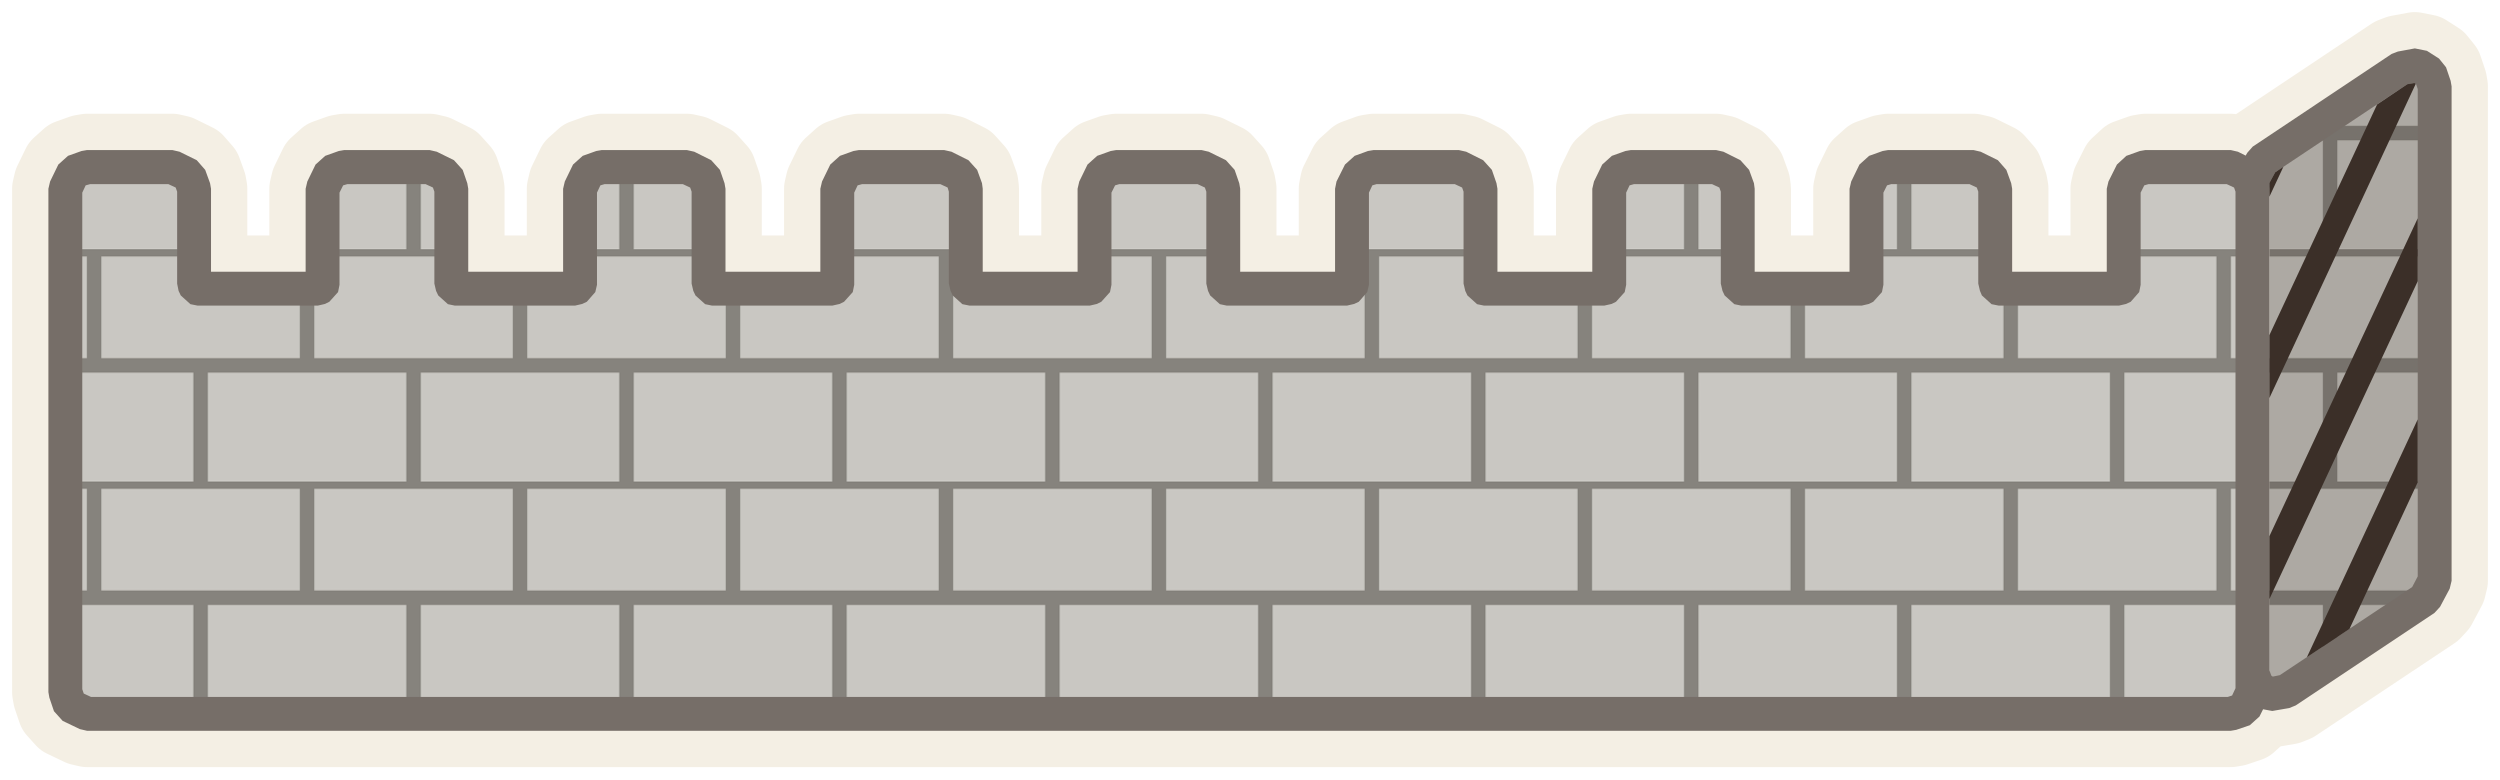
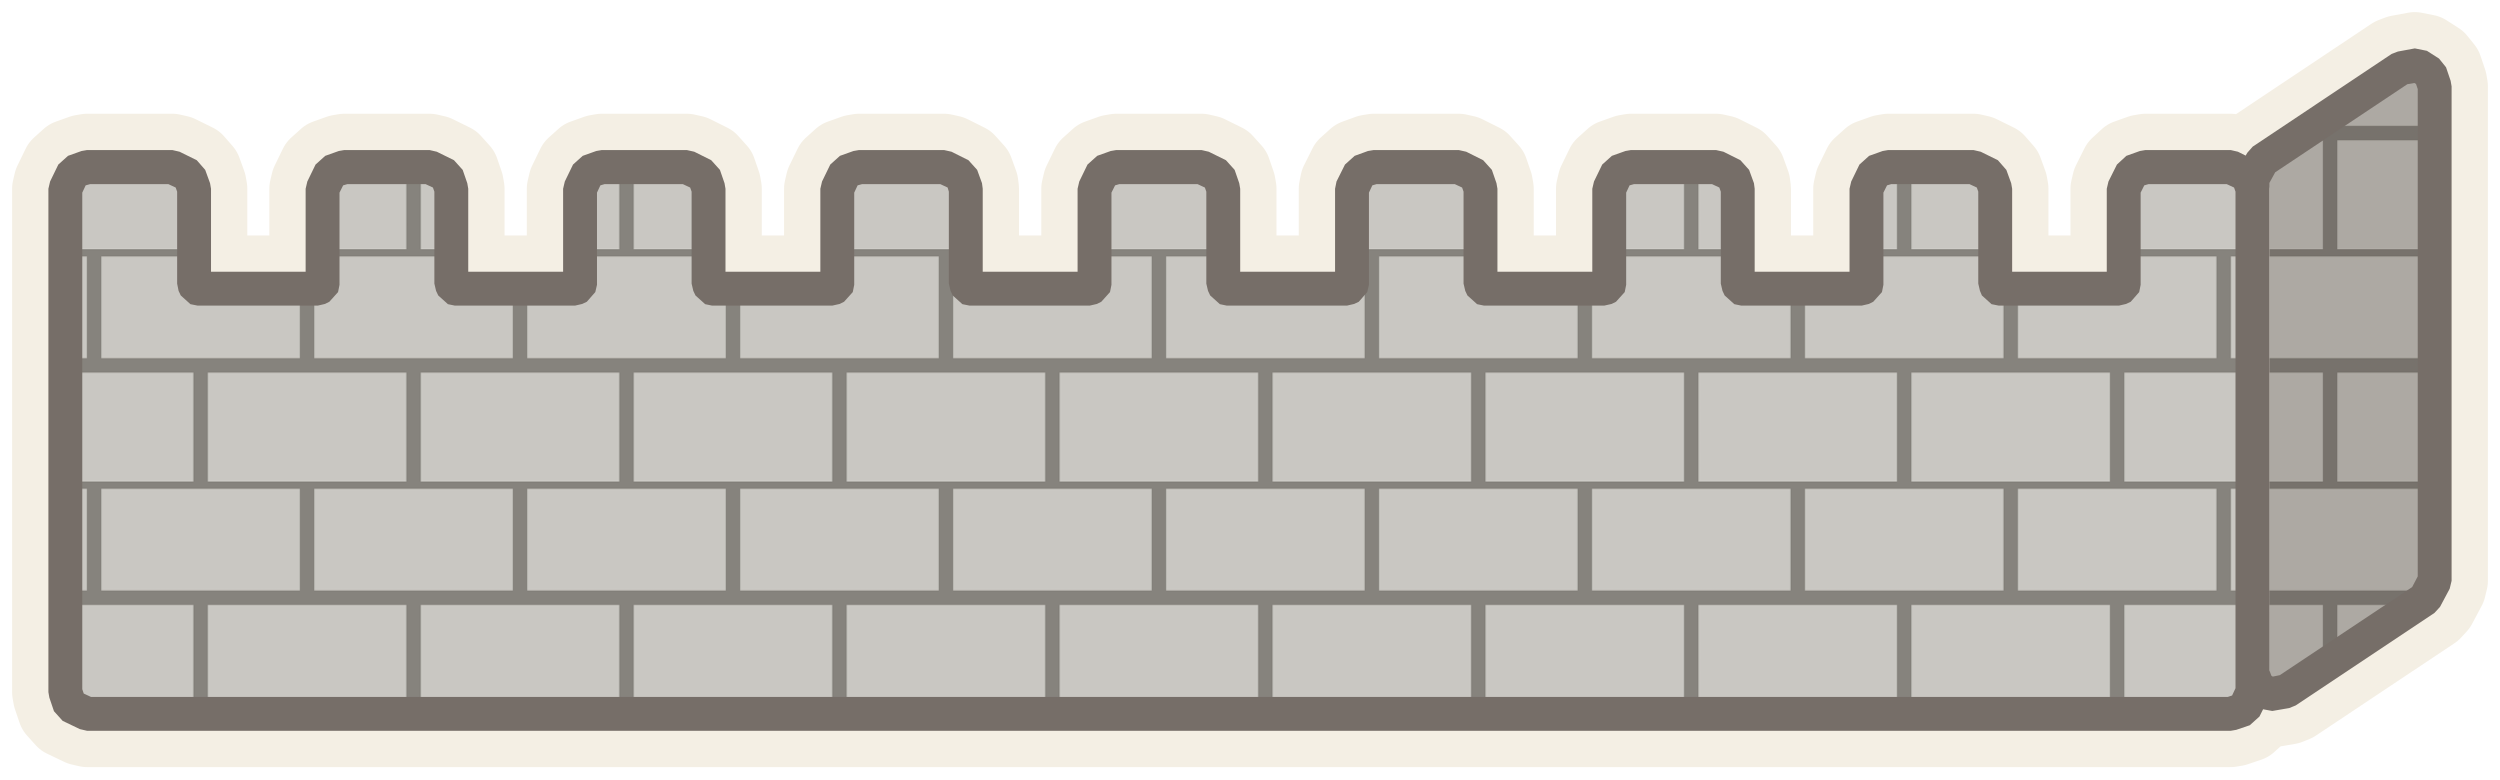
<svg xmlns="http://www.w3.org/2000/svg" viewBox="-47.89 -29.5 103.31 32.2" data-palette="wall:#EFEADF;roof:#D9776B;wood:#C9A97C;earth:#94744F;water:#8FB0B8;flag:#4A3B32;ink:#3B2F28;halo:#F4EFE4">
  <defs>
    <pattern id="pat-wall-stone-ymj5t1" width="4.4" height="4.8" patternUnits="userSpaceOnUse" patternTransform="scale(2)">
      <rect width="4.4" height="4.8" style="fill:#C9C7C2" />
      <path style="stroke:#86837D;stroke-width:0.3;fill:none" d="M0 0h4.4M0 2.4h4.4M0 0v2.4M4.4 0v2.4M2.2 2.4v2.4" />
    </pattern>
    <pattern id="pat-wall-stone-shade-ymj5t1" width="4.4" height="4.8" patternUnits="userSpaceOnUse" patternTransform="scale(2)">
      <rect width="4.4" height="4.8" style="fill:#ada9a3" />
      <path style="stroke:#77726c;stroke-width:0.3;fill:none" d="M0 0h4.4M0 2.4h4.4M0 0v2.4M4.4 0v2.4M2.2 2.4v2.4" />
    </pattern>
  </defs>
  <path data-role="sil" fill="#F4EFE4" stroke="#F4EFE4" stroke-width="3" stroke-linejoin="round" d="M44.52 0.66L45.08 0.47L45.48 0.11L45.63 -0.19L46.01 -0.12L46.71 -0.24L46.98 -0.35L52.71 -4.17L52.94 -4.42L53.34 -5.17L53.42 -5.5L53.42 -25.93L53.38 -26.16L53.19 -26.72L52.9 -27.08L52.4 -27.4L51.9 -27.5L51.2 -27.37L50.94 -27.27L45.2 -23.44L44.98 -23.19L44.91 -23.07L44.59 -23.23L44.29 -23.3L40.77 -23.3L40.54 -23.26L39.98 -23.06L39.59 -22.7L39.24 -22L39.17 -21.7L39.17 -18.27L35.26 -18.27L35.26 -21.7L35.22 -21.93L35.02 -22.48L34.67 -22.88L33.96 -23.23L33.66 -23.3L30.14 -23.3L29.91 -23.26L29.35 -23.06L28.95 -22.7L28.61 -22L28.54 -21.7L28.54 -18.27L24.62 -18.27L24.62 -21.7L24.59 -21.93L24.39 -22.48L24.03 -22.88L23.33 -23.23L23.02 -23.3L19.51 -23.3L19.28 -23.26L18.72 -23.06L18.32 -22.7L17.98 -22L17.91 -21.7L17.91 -18.27L13.99 -18.27L13.99 -21.7L13.95 -21.93L13.76 -22.48L13.4 -22.88L12.7 -23.23L12.39 -23.3L8.88 -23.3L8.64 -23.26L8.09 -23.06L7.69 -22.7L7.34 -22L7.28 -21.7L7.28 -18.27L3.36 -18.27L3.36 -21.7L3.32 -21.93L3.13 -22.48L2.77 -22.88L2.06 -23.23L1.76 -23.3L-1.76 -23.3L-1.99 -23.26L-2.55 -23.06L-2.95 -22.7L-3.29 -22L-3.36 -21.7L-3.36 -18.27L-7.28 -18.27L-7.28 -21.7L-7.31 -21.93L-7.51 -22.48L-7.87 -22.88L-8.57 -23.23L-8.88 -23.3L-12.39 -23.3L-12.62 -23.26L-13.18 -23.06L-13.58 -22.7L-13.92 -22L-13.99 -21.7L-13.99 -18.27L-17.91 -18.27L-17.91 -21.7L-17.95 -21.93L-18.14 -22.48L-18.5 -22.88L-19.2 -23.23L-19.51 -23.3L-23.02 -23.3L-23.25 -23.26L-23.81 -23.06L-24.21 -22.7L-24.55 -22L-24.62 -21.7L-24.62 -18.27L-28.54 -18.27L-28.54 -21.7L-28.58 -21.93L-28.77 -22.48L-29.13 -22.88L-29.84 -23.23L-30.14 -23.3L-33.66 -23.3L-33.89 -23.26L-34.45 -23.06L-34.85 -22.7L-35.19 -22L-35.26 -21.7L-35.26 -18.27L-39.17 -18.27L-39.17 -21.7L-39.21 -21.93L-39.41 -22.48L-39.76 -22.88L-40.47 -23.23L-40.77 -23.3L-44.29 -23.3L-44.52 -23.26L-45.08 -23.06L-45.48 -22.7L-45.82 -22L-45.89 -21.7L-45.89 -0.9L-45.85 -0.67L-45.66 -0.11L-45.3 0.29L-44.59 0.63L-44.29 0.7L44.29 0.7Z" />
  <path data-role="wall-stone" fill="url(#pat-wall-stone-ymj5t1)" d="M44.85 -0.19L45.19 -0.9L45.19 -21.7L45 -22.25L44.29 -22.59L40.77 -22.59L40.22 -22.4L39.87 -21.7L39.87 -17.73L39.85 -17.66L39.67 -17.57L34.71 -17.57L34.65 -17.6L34.56 -17.78L34.56 -21.7L34.36 -22.25L33.66 -22.59L30.14 -22.59L29.58 -22.4L29.24 -21.7L29.24 -17.73L29.22 -17.66L29.04 -17.57L24.07 -17.57L24.01 -17.6L23.92 -17.78L23.92 -21.7L23.73 -22.25L23.02 -22.59L19.51 -22.59L18.95 -22.4L18.61 -21.7L18.61 -17.73L18.59 -17.66L18.4 -17.57L13.44 -17.57L13.38 -17.6L13.29 -17.78L13.29 -21.7L13.1 -22.25L12.39 -22.59L8.88 -22.59L8.32 -22.4L7.97 -21.7L7.97 -17.73L7.95 -17.66L7.77 -17.57L2.81 -17.57L2.75 -17.6L2.66 -17.78L2.66 -21.7L2.46 -22.25L1.76 -22.59L-1.76 -22.59L-2.32 -22.4L-2.66 -21.7L-2.66 -17.73L-2.68 -17.66L-2.86 -17.57L-7.82 -17.57L-7.89 -17.6L-7.97 -17.78L-7.97 -21.7L-8.17 -22.25L-8.88 -22.59L-12.39 -22.59L-12.95 -22.4L-13.29 -21.7L-13.29 -17.73L-13.31 -17.66L-13.5 -17.57L-18.46 -17.57L-18.52 -17.6L-18.61 -17.78L-18.61 -21.7L-18.8 -22.25L-19.51 -22.59L-23.02 -22.59L-23.58 -22.4L-23.92 -21.7L-23.92 -17.73L-23.95 -17.66L-24.13 -17.57L-29.09 -17.57L-29.15 -17.6L-29.24 -17.78L-29.24 -21.7L-29.43 -22.25L-30.14 -22.59L-33.66 -22.59L-34.22 -22.4L-34.56 -21.7L-34.56 -17.73L-34.58 -17.66L-34.76 -17.57L-39.72 -17.57L-39.79 -17.6L-39.87 -17.78L-39.87 -21.7L-40.07 -22.25L-40.77 -22.59L-44.29 -22.59L-44.85 -22.4L-45.19 -21.7L-45.19 -0.9L-45 -0.34L-44.29 0L44.29 0Z" />
  <path data-role="wall-stone-shade" fill="url(#pat-wall-stone-shade-ymj5t1)" d="M46.59 -0.93L52.32 -4.75L52.72 -5.5L52.72 -25.93L52.53 -26.49L52.03 -26.81L51.32 -26.68L45.59 -22.86L45.49 -22.67L45.66 -22.48L45.85 -21.93L45.89 -21.7L45.88 -0.81Z" />
  <path data-role="wall-stone-line" fill="#766e68" d="M45.97 -1.58L45.89 -1.8L45.89 -21.94L46.13 -22.38L51.59 -26.02L51.88 -26.07L51.95 -26.03L52.02 -25.82L52.02 -5.68L51.79 -5.24L46.32 -1.6L46.03 -1.54ZM-44.13 -0.7L-44.43 -0.84L-44.49 -1.02L-44.49 -21.54L-44.35 -21.84L-44.17 -21.89L-40.93 -21.89L-40.63 -21.75L-40.57 -21.58L-40.57 -17.78L-40.51 -17.48L-40.42 -17.29L-40.02 -16.93L-39.72 -16.87L-34.76 -16.87L-34.46 -16.94L-34.28 -17.03L-33.92 -17.43L-33.86 -17.73L-33.86 -21.54L-33.71 -21.84L-33.54 -21.89L-30.3 -21.89L-30 -21.75L-29.94 -21.58L-29.94 -17.78L-29.87 -17.48L-29.78 -17.29L-29.38 -16.93L-29.09 -16.87L-24.13 -16.87L-23.83 -16.94L-23.64 -17.03L-23.29 -17.43L-23.22 -17.73L-23.22 -21.54L-23.08 -21.84L-22.91 -21.89L-19.67 -21.89L-19.37 -21.75L-19.31 -21.58L-19.31 -17.78L-19.24 -17.48L-19.15 -17.29L-18.75 -16.93L-18.46 -16.87L-13.5 -16.87L-13.19 -16.94L-13.01 -17.03L-12.65 -17.43L-12.59 -17.73L-12.59 -21.54L-12.45 -21.84L-12.27 -21.89L-9.03 -21.89L-8.73 -21.75L-8.68 -21.58L-8.68 -17.78L-8.61 -17.48L-8.52 -17.29L-8.12 -16.93L-7.82 -16.87L-2.86 -16.87L-2.56 -16.94L-2.38 -17.03L-2.02 -17.43L-1.96 -17.73L-1.96 -21.54L-1.81 -21.84L-1.64 -21.89L1.6 -21.89L1.9 -21.75L1.96 -21.58L1.96 -17.78L2.03 -17.48L2.12 -17.29L2.52 -16.93L2.81 -16.87L7.77 -16.87L8.07 -16.94L8.26 -17.03L8.61 -17.43L8.68 -17.73L8.68 -21.54L8.82 -21.84L8.99 -21.89L12.23 -21.89L12.53 -21.75L12.59 -21.58L12.59 -17.78L12.66 -17.48L12.75 -17.29L13.15 -16.93L13.44 -16.87L18.4 -16.87L18.71 -16.94L18.89 -17.03L19.25 -17.43L19.31 -17.73L19.31 -21.54L19.45 -21.84L19.63 -21.89L22.86 -21.89L23.16 -21.75L23.22 -21.58L23.22 -17.78L23.29 -17.48L23.38 -17.29L23.78 -16.93L24.07 -16.87L29.04 -16.87L29.34 -16.94L29.52 -17.03L29.88 -17.43L29.94 -17.73L29.94 -21.54L30.09 -21.84L30.26 -21.89L33.5 -21.89L33.8 -21.75L33.86 -21.58L33.86 -17.78L33.93 -17.48L34.01 -17.29L34.41 -16.93L34.71 -16.87L39.67 -16.87L39.97 -16.94L40.16 -17.03L40.51 -17.43L40.57 -17.73L40.57 -21.54L40.72 -21.84L40.89 -21.89L44.13 -21.89L44.43 -21.75L44.49 -21.58L44.49 -1.06L44.35 -0.76L44.17 -0.7ZM44.29 -23.3L40.77 -23.3L40.54 -23.26L39.98 -23.06L39.59 -22.7L39.24 -22L39.17 -21.7L39.17 -18.27L35.26 -18.27L35.26 -21.7L35.22 -21.93L35.02 -22.48L34.67 -22.88L33.96 -23.23L33.66 -23.3L30.14 -23.3L29.91 -23.26L29.35 -23.06L28.95 -22.7L28.61 -22L28.54 -21.7L28.54 -18.27L24.62 -18.27L24.62 -21.7L24.59 -21.93L24.39 -22.48L24.03 -22.88L23.33 -23.23L23.02 -23.3L19.51 -23.3L19.28 -23.26L18.72 -23.06L18.32 -22.7L17.98 -22L17.91 -21.7L17.91 -18.27L13.99 -18.27L13.99 -21.7L13.95 -21.93L13.76 -22.48L13.4 -22.88L12.7 -23.23L12.39 -23.3L8.88 -23.3L8.64 -23.26L8.09 -23.06L7.69 -22.7L7.34 -22L7.28 -21.7L7.28 -18.27L3.36 -18.27L3.36 -21.7L3.32 -21.93L3.13 -22.48L2.77 -22.88L2.06 -23.23L1.76 -23.3L-1.76 -23.3L-1.99 -23.26L-2.55 -23.06L-2.95 -22.7L-3.29 -22L-3.36 -21.7L-3.36 -18.27L-7.28 -18.27L-7.28 -21.7L-7.31 -21.93L-7.51 -22.48L-7.87 -22.88L-8.57 -23.23L-8.88 -23.3L-12.39 -23.3L-12.62 -23.26L-13.18 -23.06L-13.58 -22.7L-13.92 -22L-13.99 -21.7L-13.99 -18.27L-17.91 -18.27L-17.91 -21.7L-17.95 -21.93L-18.14 -22.48L-18.5 -22.88L-19.2 -23.23L-19.51 -23.3L-23.02 -23.3L-23.25 -23.26L-23.81 -23.06L-24.21 -22.7L-24.55 -22L-24.62 -21.7L-24.62 -18.27L-28.54 -18.27L-28.54 -21.7L-28.58 -21.93L-28.77 -22.48L-29.13 -22.88L-29.84 -23.23L-30.14 -23.3L-33.66 -23.3L-33.89 -23.26L-34.45 -23.06L-34.85 -22.7L-35.19 -22L-35.26 -21.7L-35.26 -18.27L-39.17 -18.27L-39.17 -21.7L-39.21 -21.93L-39.41 -22.48L-39.76 -22.88L-40.47 -23.23L-40.77 -23.3L-44.29 -23.3L-44.52 -23.26L-45.08 -23.06L-45.48 -22.7L-45.82 -22L-45.89 -21.7L-45.89 -0.9L-45.85 -0.67L-45.66 -0.11L-45.3 0.29L-44.59 0.63L-44.29 0.7L44.29 0.7L44.52 0.66L45.08 0.47L45.48 0.11L45.63 -0.19L46.01 -0.12L46.71 -0.24L46.98 -0.35L52.71 -4.17L52.94 -4.42L53.34 -5.17L53.42 -5.5L53.42 -25.93L53.38 -26.16L53.19 -26.72L52.9 -27.08L52.4 -27.4L51.9 -27.5L51.2 -27.37L50.94 -27.27L45.2 -23.44L44.98 -23.19L44.91 -23.07L44.59 -23.23Z" />
-   <path data-role="ink" fill="#3B2F28" d="M51.94 -26.04L51.88 -26.07L51.59 -26.02L50.34 -25.18L45.89 -15.65L45.89 -13.05ZM46.47 -22.61L46.13 -22.38L45.89 -21.94L45.89 -21.37ZM52.02 -17.88L52.02 -20.48L45.89 -7.34L45.89 -4.74ZM49.2 -3.51L52.02 -9.57L52.02 -12.17L47.44 -2.34Z" />
</svg>
